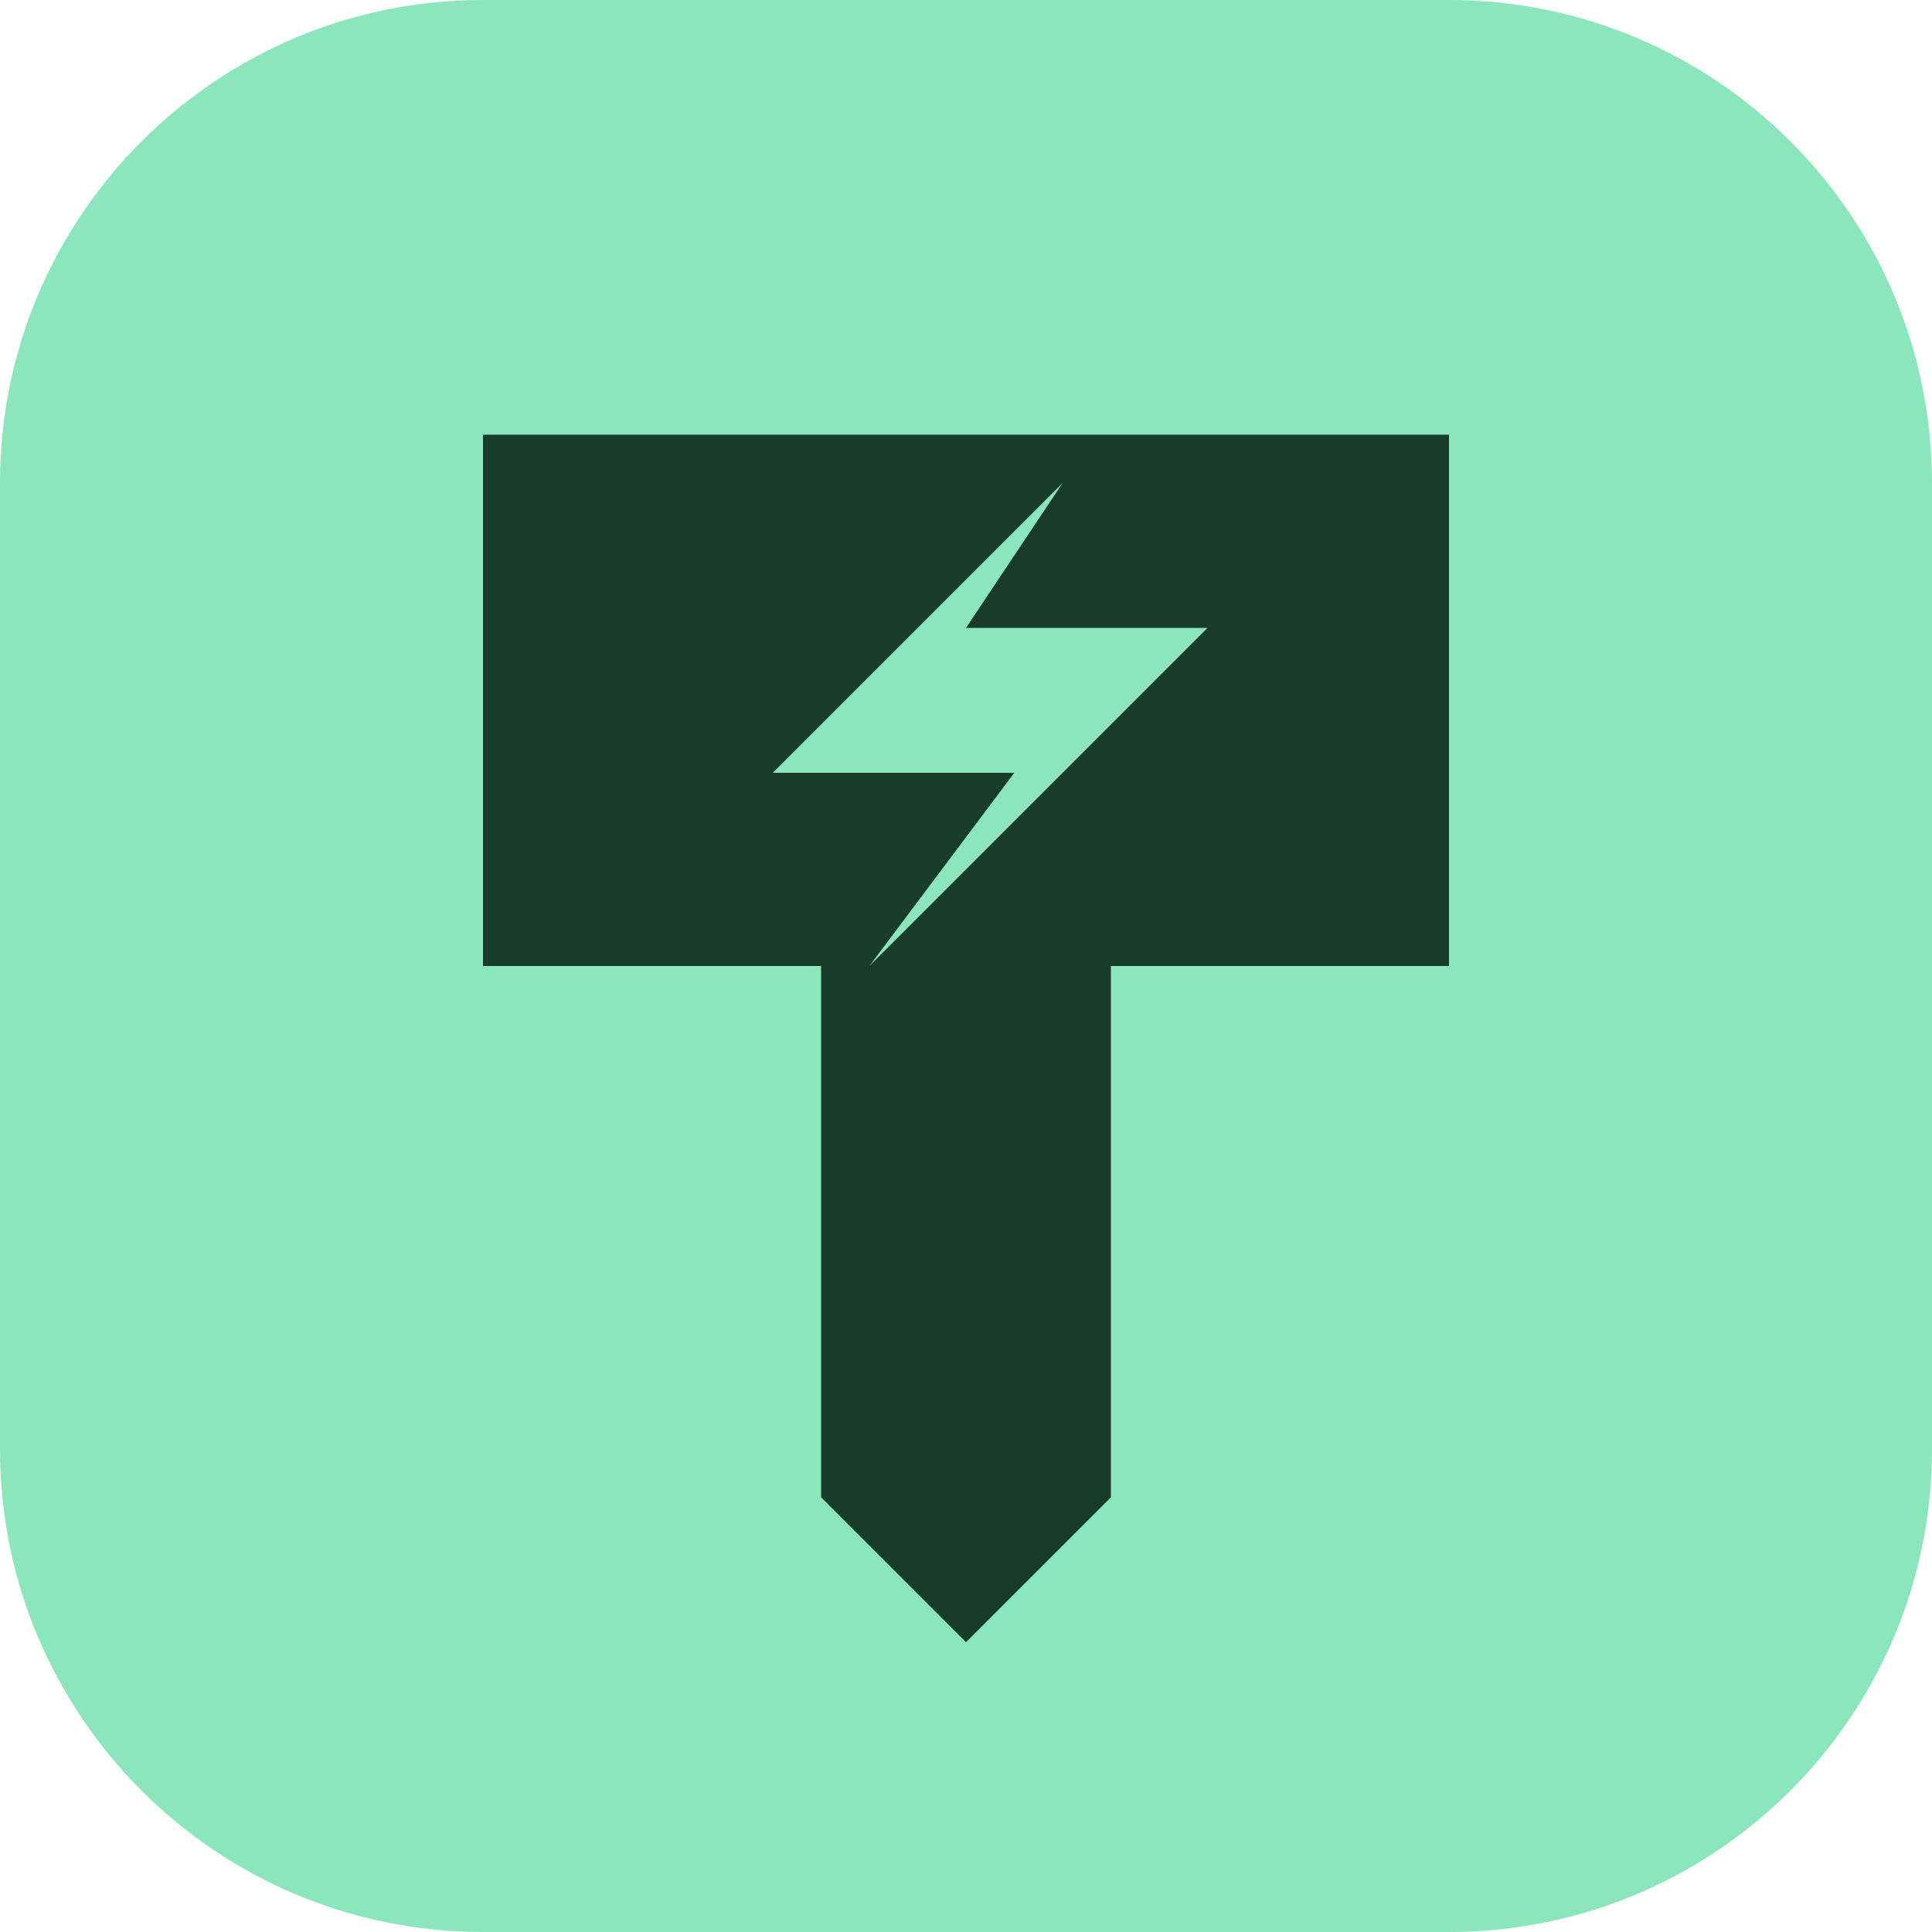
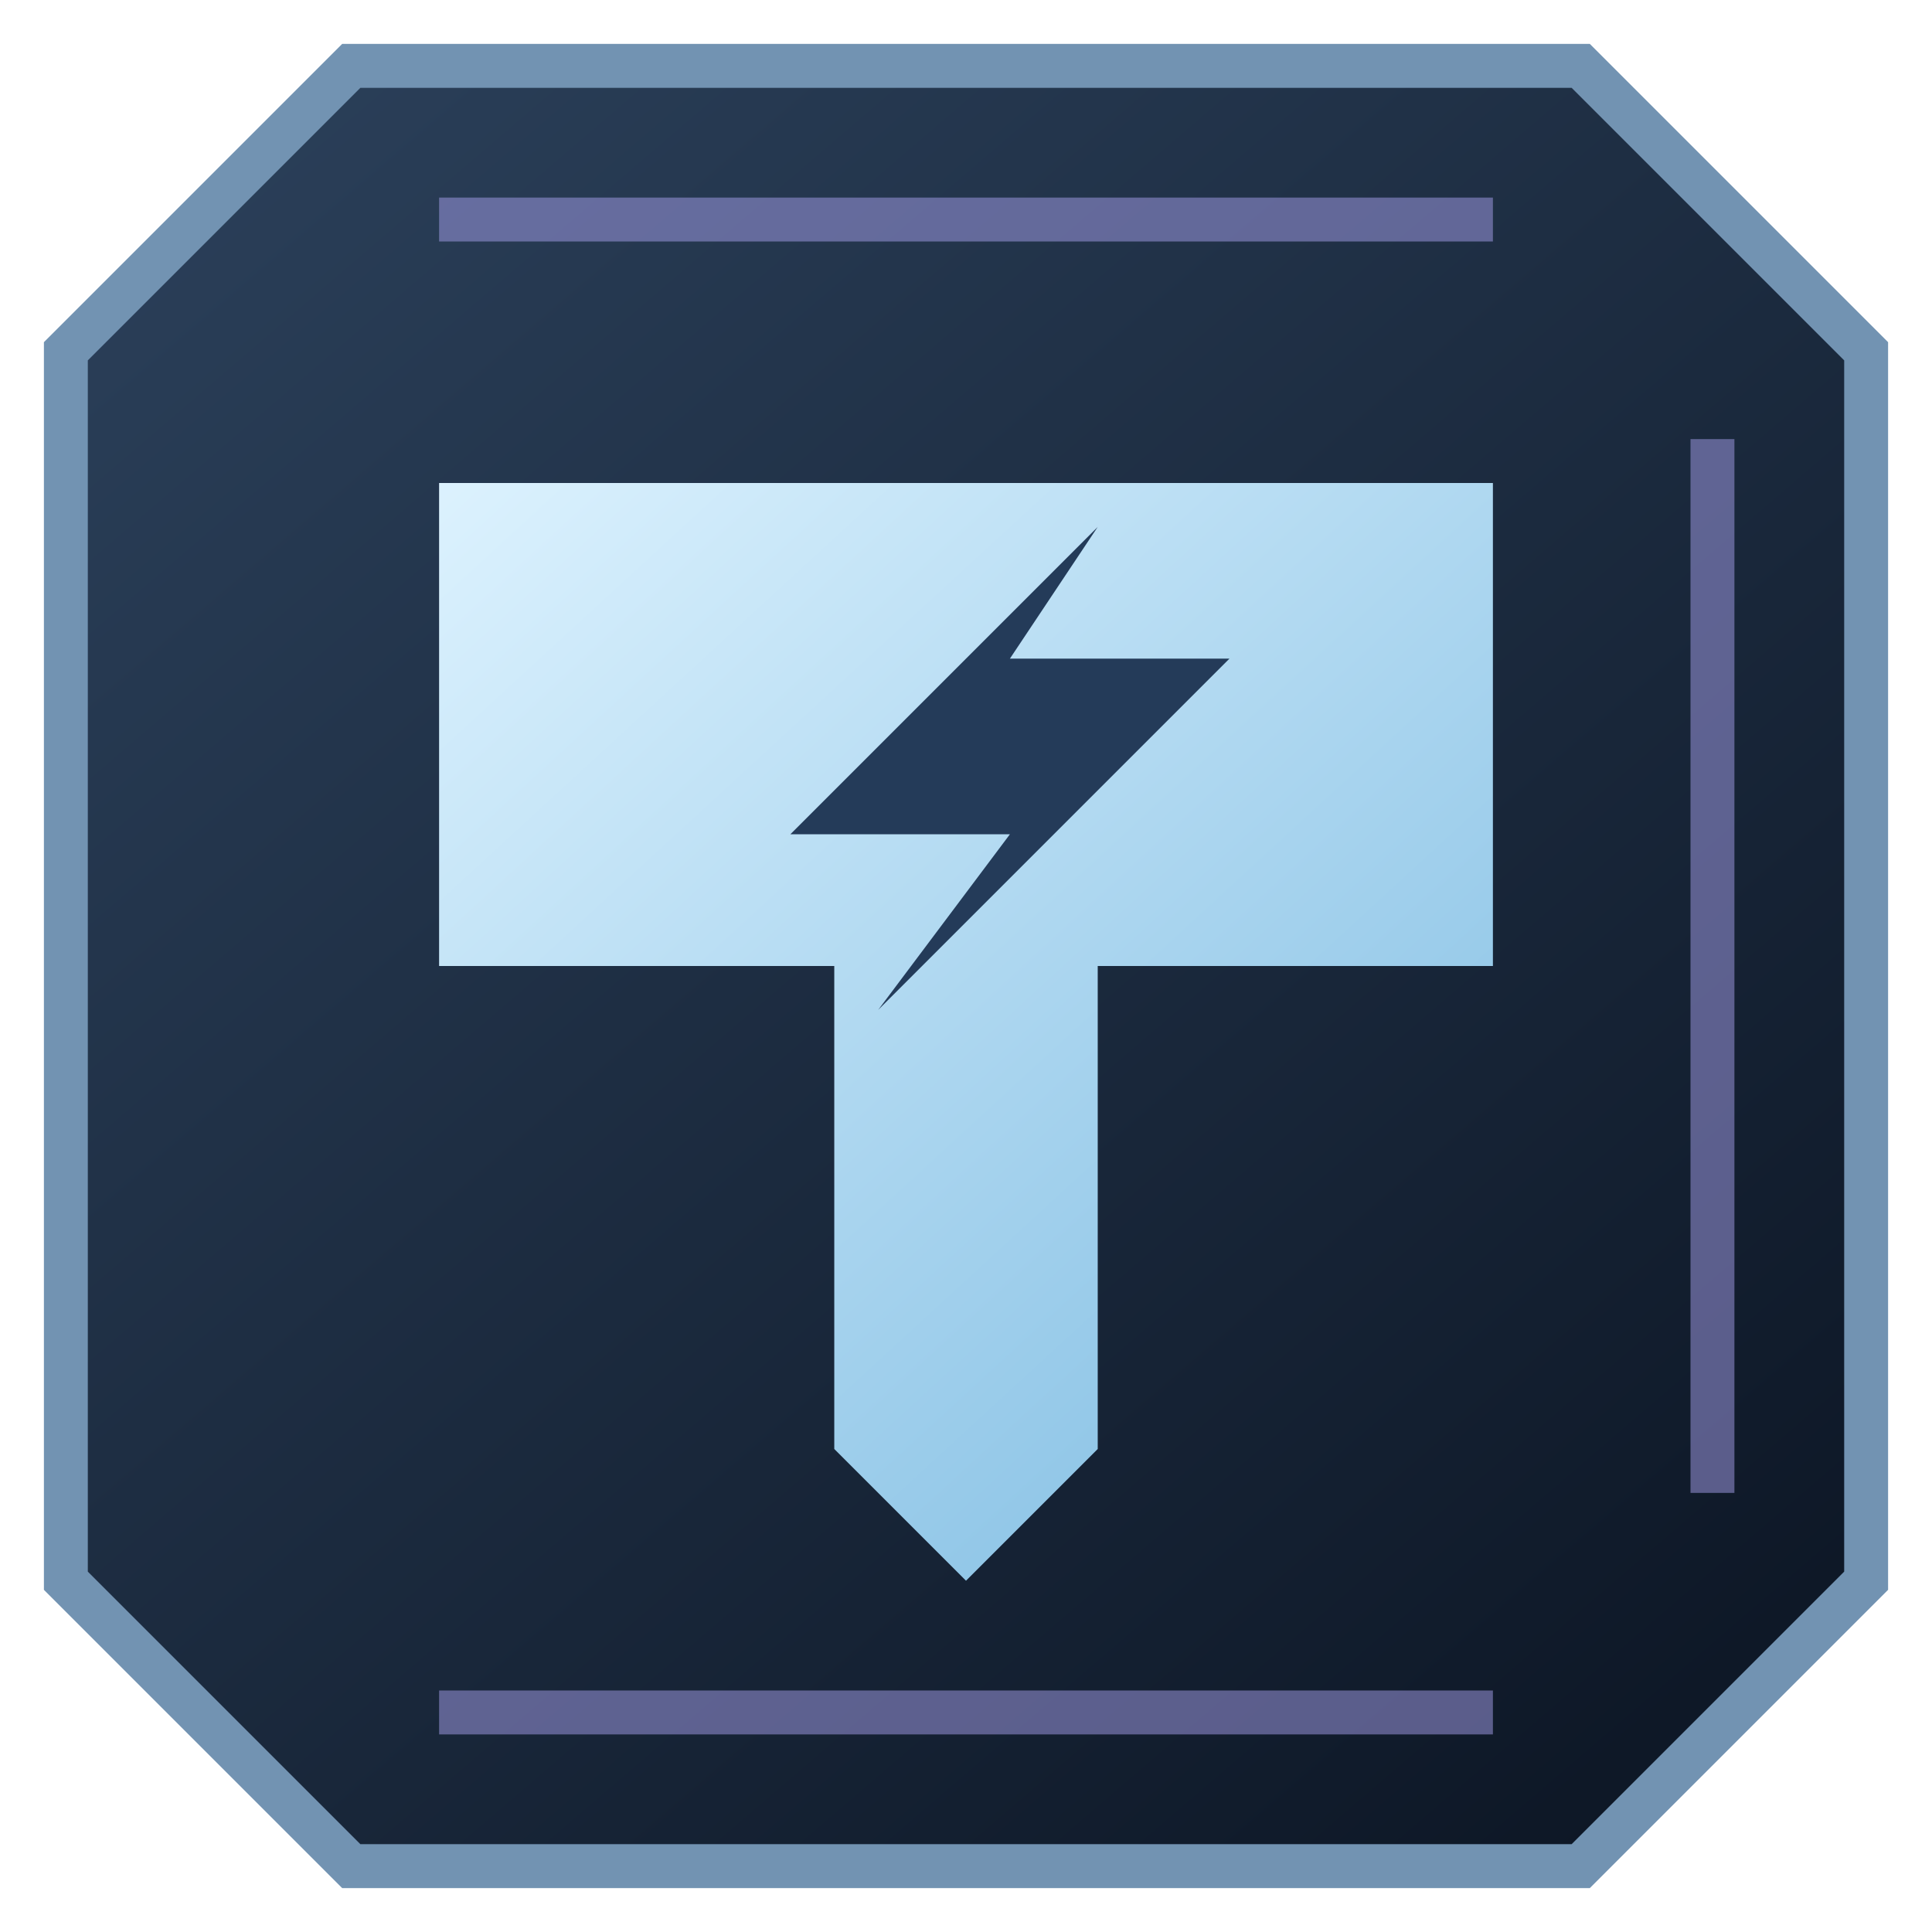
- <svg xmlns="http://www.w3.org/2000/svg" viewBox="0 0 40 40" fill="none">
-   <rect width="40" height="40" rx="10" fill="#8ce6bc" />
-   <path d="M10 9h20v11H10z" fill="#173d2a" />
-   <path d="M17 20h6v11l-3 3-3-3z" fill="#173d2a" />
-   <path d="m22 10-6 6h5l-3 4 7-7h-5l2-3Z" fill="#8ce6bc" />
+ <svg xmlns="http://www.w3.org/2000/svg" viewBox="0 0 44 44" fill="none">
+   <defs>
+     <linearGradient id="hull" x1="4" y1="2" x2="40" y2="44" gradientUnits="userSpaceOnUse">
+       <stop stop-color="#2b405a" />
+       <stop offset="1" stop-color="#0b1422" />
+     </linearGradient>
+     <linearGradient id="ice" x1="10" y1="9" x2="33" y2="34" gradientUnits="userSpaceOnUse">
+       <stop stop-color="#e0f4ff" />
+       <stop offset="1" stop-color="#82bee3" />
+     </linearGradient>
+   </defs>
+   <path d="M8 1.5h28l6.5 6.5v28L36 42.5H8L1.5 36V8L8 1.5Z" fill="url(#hull)" stroke="#7293b2" />
+   <path d="M10 5h24M39 10v24M10 39h24" stroke="#a7a0ed" stroke-opacity=".5" />
+   <path d="M10 11h24v11H10zM19 22h6v11l-3 3-3-3V22Z" fill="url(#ice)" />
+   <path d="m25 12-7 7h5l-3 4 8-8h-5l2-3Z" fill="#243b59" />
</svg>
